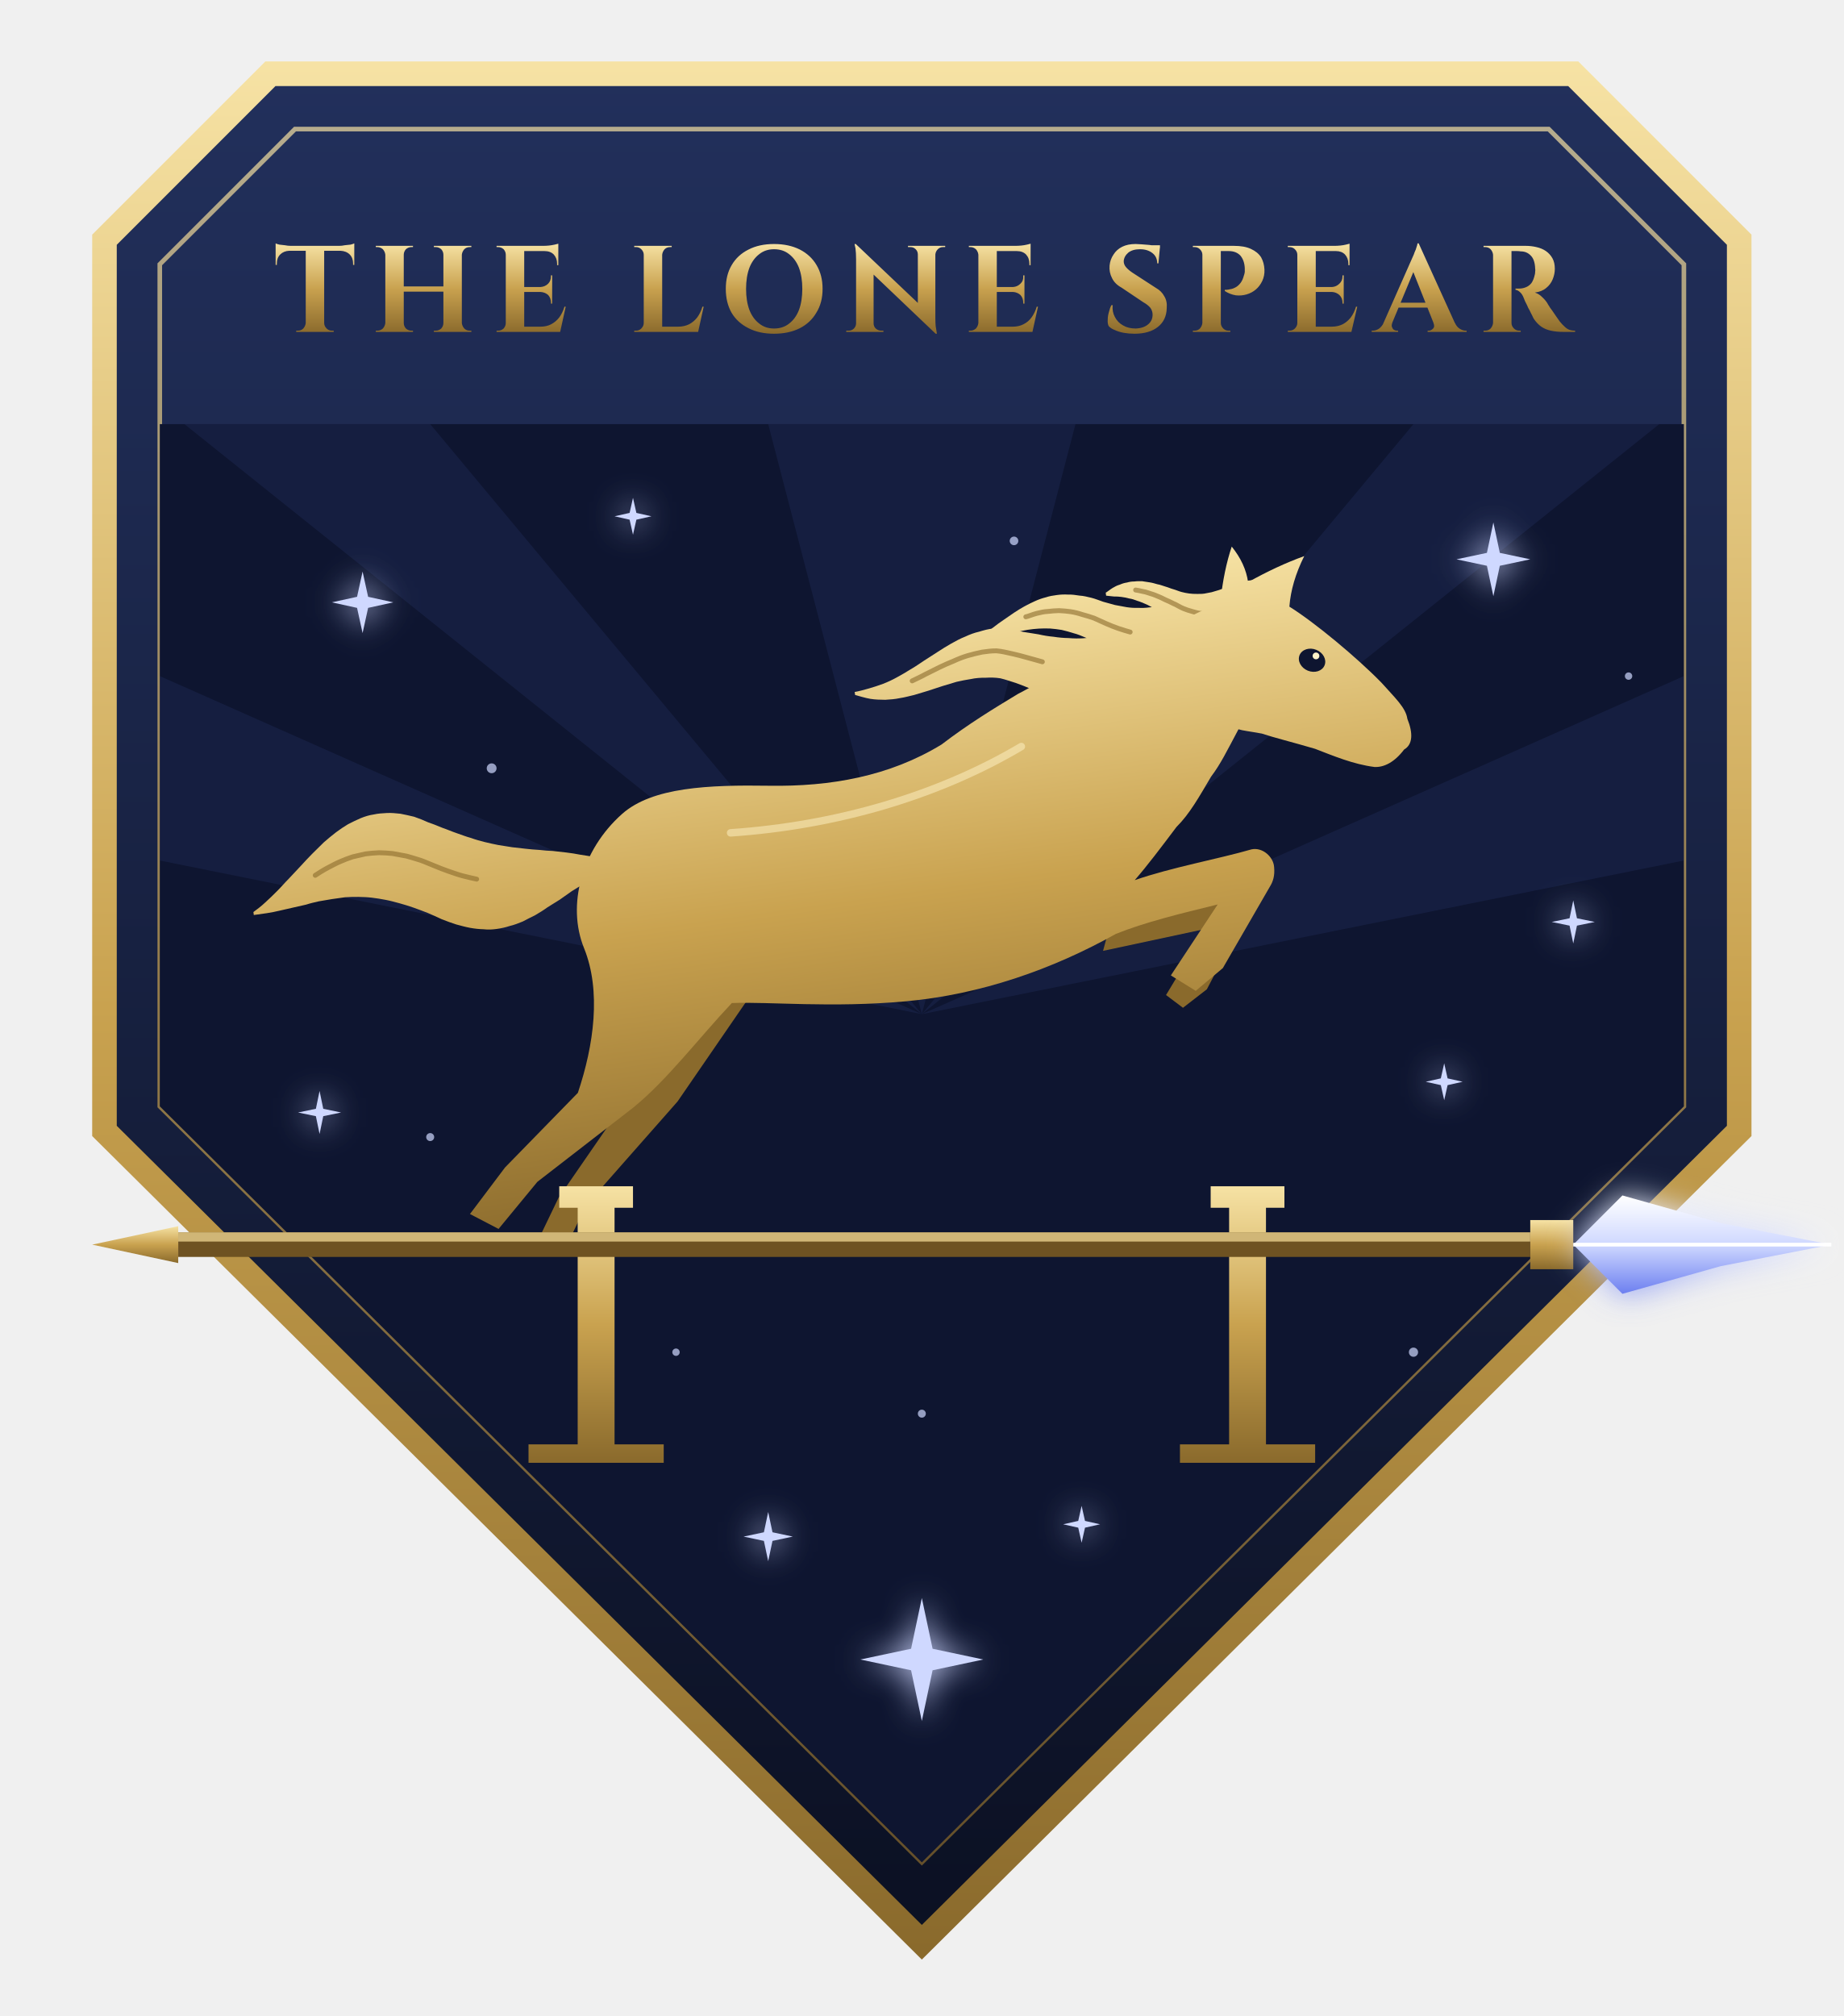
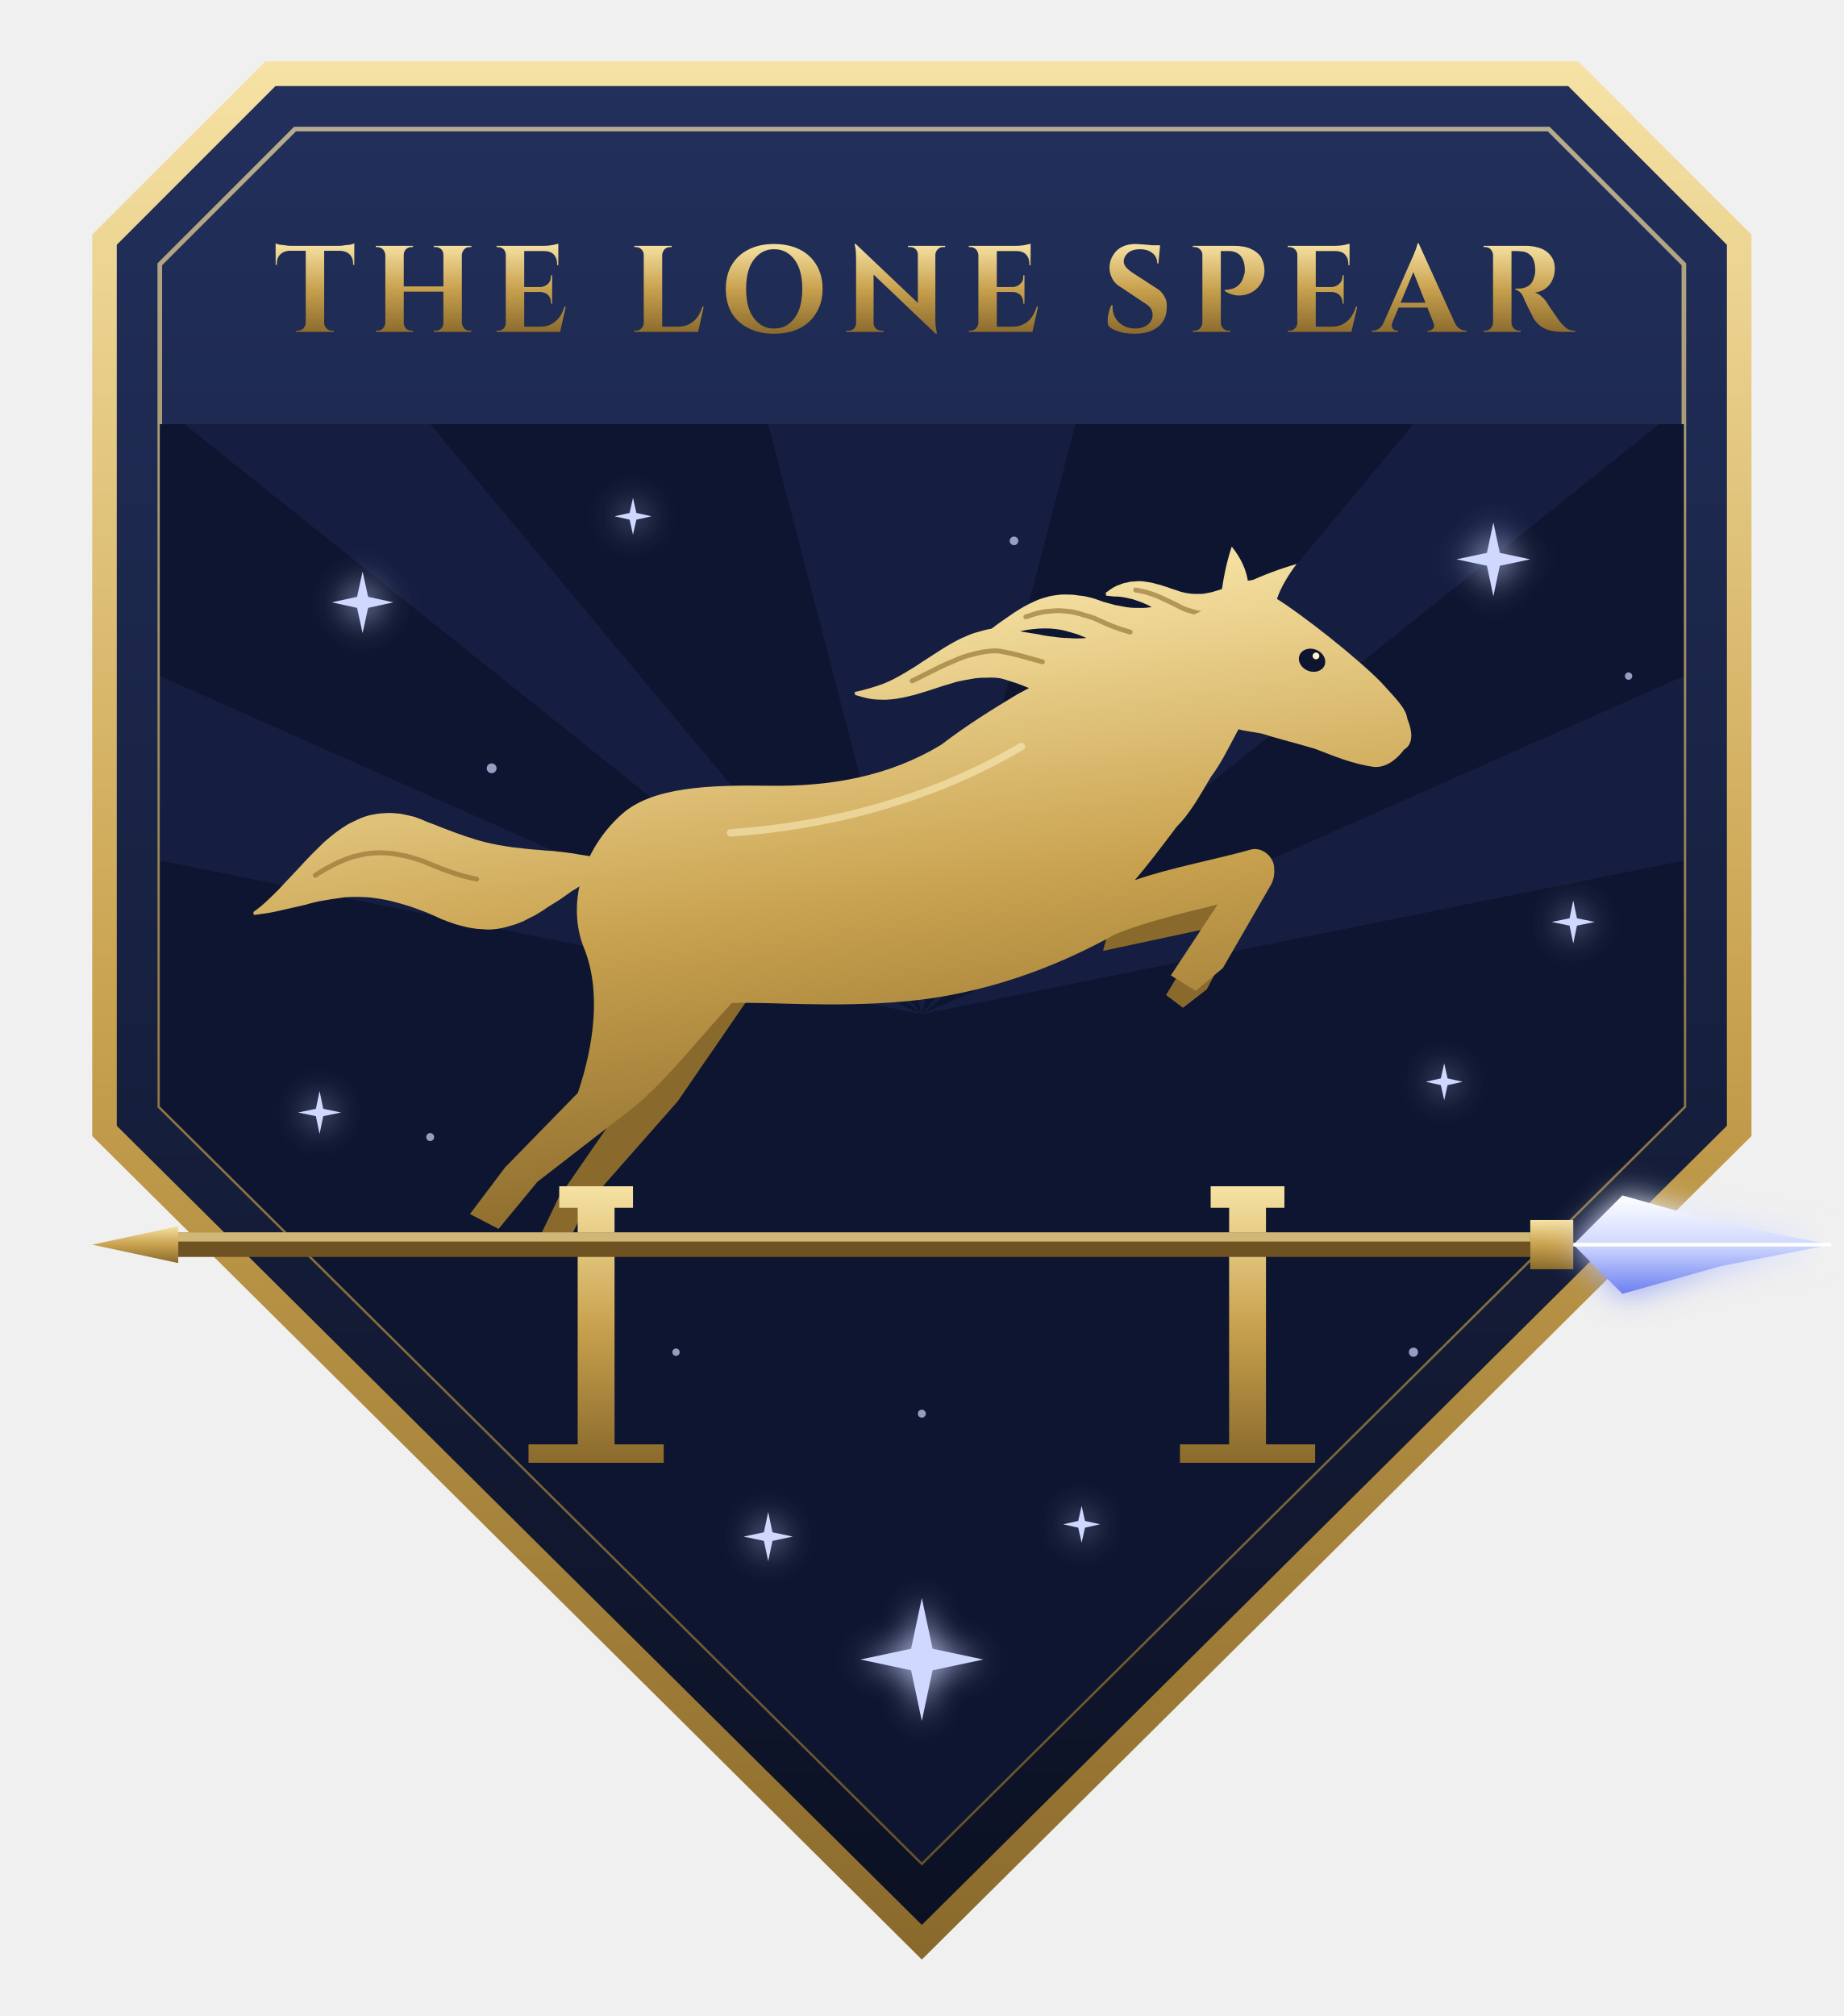
<svg xmlns="http://www.w3.org/2000/svg" viewBox="0 0 600 656" role="img" aria-labelledby="tls-title">
  <defs>
    <linearGradient id="tls-bg" x1="0" y1="0" x2="0" y2="1">
      <stop offset="0" stop-color="#22305c" />
      <stop offset="1" stop-color="#0b1022" />
    </linearGradient>
    <linearGradient id="tls-gold" x1="0" y1="0" x2="0" y2="1">
      <stop offset="0" stop-color="#f6e2a4" />
      <stop offset="0.5" stop-color="#c9a24f" />
      <stop offset="1" stop-color="#8a6a2c" />
    </linearGradient>
    <linearGradient id="tls-gold-horse" gradientUnits="userSpaceOnUse" x1="0" y1="-80" x2="0" y2="80">
      <stop offset="0" stop-color="#f6e2a4" />
      <stop offset="0.5" stop-color="#c9a24f" />
      <stop offset="1" stop-color="#8a6a2c" />
    </linearGradient>
    <linearGradient id="tls-blade" x1="0" y1="0" x2="0" y2="1">
      <stop offset="0" stop-color="#ffffff" />
      <stop offset="0.5" stop-color="#cfd8ff" />
      <stop offset="1" stop-color="#6c7ff0" />
    </linearGradient>
    <filter id="tls-glow" x="-50%" y="-50%" width="200%" height="200%">
      <feGaussianBlur stdDeviation="5" result="b" />
      <feMerge>
        <feMergeNode in="b" />
        <feMergeNode in="SourceGraphic" />
      </feMerge>
    </filter>
    <clipPath id="tls-field">
      <path d="M52,138 L548,138 L548,360 L300,606 L52,360 Z" />
    </clipPath>
  </defs>
  <path d="M88,24 L512,24 L566,78 L566,368 L300,632 L34,368 L34,78 Z" fill="url(#tls-bg)" stroke="url(#tls-gold)" stroke-width="8" stroke-linejoin="miter" />
  <path d="M96,42 L504,42 L548,86 L548,360 L300,606 L52,360 L52,86 Z" fill="none" stroke="url(#tls-gold)" stroke-width="1.5" opacity="0.7" />
  <path d="M52,138 L548,138" stroke="url(#tls-gold)" stroke-width="5" />
  <path d="M52,130 L548,130" stroke="url(#tls-gold)" stroke-width="1.5" opacity="0.7" />
  <path d="M105.5 80.1V108.0H99.5V80.1ZM115.3 80.0V81.6H89.7V80.0ZM115.3 81.5V86.2L114.9 86.2V85.7Q114.9 83.9 113.8 82.8Q112.7 81.7 110.8 81.6V81.5ZM115.3 79.2V80.4L110.4 80.0Q111.3 80.0 112.2 79.8Q113.2 79.7 114.1 79.6Q114.9 79.4 115.3 79.2ZM99.6 105.1V108.0H96.4V107.6Q96.4 107.6 96.7 107.6Q96.9 107.6 96.9 107.6Q98.0 107.6 98.7 106.9Q99.4 106.1 99.5 105.1ZM105.4 105.1H105.5Q105.5 106.1 106.3 106.9Q107.0 107.6 108.0 107.6Q108.0 107.6 108.3 107.6Q108.6 107.6 108.6 107.6V108.0H105.4ZM94.1 81.5V81.6Q92.3 81.7 91.2 82.8Q90.1 83.9 90.1 85.7V86.2L89.7 86.2V81.5ZM89.7 79.2Q90.1 79.4 90.9 79.6Q91.7 79.7 92.7 79.8Q93.7 80.0 94.6 80.0L89.7 80.4Z M150.3 80.0V108.0H144.3V80.0ZM131.4 80.0V108.0H125.4V80.0ZM144.7 93.2V94.9H131.0V93.2ZM125.5 105.1V108.0H122.3V107.6Q122.3 107.6 122.5 107.6Q122.8 107.6 122.8 107.6Q123.8 107.6 124.6 106.9Q125.3 106.1 125.4 105.1ZM125.5 82.9H125.4Q125.3 81.9 124.6 81.1Q123.8 80.4 122.8 80.4Q122.8 80.4 122.5 80.4Q122.3 80.4 122.3 80.4V80.0H125.5ZM131.2 105.1H131.4Q131.4 106.1 132.1 106.9Q132.9 107.6 133.9 107.6Q133.9 107.6 134.2 107.6Q134.4 107.6 134.4 107.6V108.0H131.2ZM131.2 82.9V80.0H134.4V80.4Q134.4 80.4 134.2 80.4Q133.9 80.4 133.9 80.4Q132.9 80.4 132.1 81.1Q131.4 81.9 131.4 82.9ZM144.4 105.1V108.0H141.2V107.6Q141.3 107.6 141.5 107.6Q141.8 107.6 141.8 107.6Q142.8 107.6 143.6 106.9Q144.3 106.1 144.3 105.1ZM144.4 82.9H144.3Q144.3 81.9 143.6 81.1Q142.8 80.4 141.8 80.4Q141.8 80.4 141.5 80.4Q141.3 80.4 141.2 80.4V80.0H144.4ZM150.2 105.1H150.3Q150.4 106.1 151.1 106.9Q151.8 107.6 152.9 107.6Q152.9 107.6 153.1 107.6Q153.4 107.6 153.4 107.6V108.0H150.2ZM150.2 82.9V80.0H153.4V80.4Q153.4 80.4 153.1 80.4Q152.9 80.4 152.9 80.4Q151.8 80.4 151.1 81.1Q150.4 81.9 150.3 82.9Z M170.6 80.0V108.0H164.6V80.0ZM181.2 106.3 182.2 108.0H170.5V106.3ZM179.7 93.4V95.0H170.5V93.4ZM181.7 80.0V81.7H170.5V80.0ZM184.1 99.8 182.3 108.0H174.4L175.9 106.3Q177.9 106.3 179.4 105.5Q180.9 104.7 182.0 103.3Q183.1 101.8 183.7 99.8ZM179.7 95.0V98.8H179.3V98.5Q179.3 97.0 178.4 96.0Q177.4 95.1 175.9 95.0V95.0ZM179.7 89.6V93.4H175.9V93.4Q177.4 93.3 178.4 92.3Q179.3 91.4 179.3 89.9V89.6ZM181.7 81.6V86.3H181.3V85.8Q181.3 84.0 180.2 82.8Q179.1 81.7 177.2 81.7V81.6ZM181.7 79.3V80.4L176.8 80.0Q177.7 80.0 178.7 79.9Q179.6 79.8 180.5 79.6Q181.3 79.4 181.7 79.3ZM164.8 105.1V108.0H161.6V107.6Q161.6 107.6 161.8 107.6Q162.1 107.6 162.1 107.6Q163.1 107.6 163.9 106.9Q164.6 106.1 164.6 105.1ZM164.8 82.9H164.6Q164.6 81.9 163.9 81.1Q163.1 80.4 162.1 80.4Q162.1 80.4 161.8 80.4Q161.6 80.4 161.6 80.4L161.6 80.0H164.8Z M215.5 80.0V108.0H209.5V80.0ZM226.1 106.3 227.0 108.0H215.4V106.3ZM229.0 99.8 227.2 108.0H219.3L220.7 106.3Q222.7 106.3 224.3 105.5Q225.8 104.7 226.9 103.3Q228.0 101.8 228.6 99.8ZM209.6 105.1V108.0H206.4V107.6Q206.4 107.6 206.7 107.6Q207.0 107.6 207.0 107.6Q208.0 107.6 208.7 106.9Q209.5 106.1 209.5 105.1ZM209.6 82.9H209.5Q209.5 81.9 208.7 81.1Q208.0 80.4 207.0 80.4Q207.0 80.4 206.7 80.4Q206.4 80.4 206.4 80.4V80.0H209.6ZM215.4 82.9V80.0H218.6V80.4Q218.6 80.4 218.3 80.4Q218.1 80.4 218.1 80.4Q217.0 80.4 216.3 81.1Q215.6 81.9 215.5 82.9Z M251.9 79.4Q256.7 79.4 260.3 81.2Q263.8 83.0 265.7 86.2Q267.7 89.5 267.7 94.0Q267.7 98.5 265.7 101.7Q263.8 105.0 260.3 106.8Q256.7 108.6 251.9 108.6Q247.1 108.6 243.6 106.8Q240.0 105.0 238.1 101.8Q236.2 98.5 236.2 94.0Q236.2 89.5 238.1 86.3Q240.0 83.0 243.6 81.2Q247.1 79.4 251.9 79.4ZM251.9 106.9Q254.8 106.9 256.8 105.3Q258.9 103.7 260.0 100.9Q261.1 98.0 261.1 94.0Q261.1 90.0 260.0 87.1Q258.9 84.3 256.8 82.7Q254.8 81.1 251.9 81.1Q249.1 81.1 247.1 82.7Q245.0 84.3 243.9 87.1Q242.8 90.0 242.8 94.0Q242.8 98.0 243.9 100.9Q245.0 103.7 247.1 105.3Q249.1 106.9 251.9 106.9Z M278.5 79.4 304.1 103.7 304.5 108.6 279.0 84.3ZM278.7 105.2V108.0H275.4V107.6Q275.4 107.6 275.8 107.6Q276.1 107.6 276.2 107.6Q277.2 107.6 277.9 106.9Q278.6 106.2 278.6 105.2ZM284.3 105.2Q284.3 106.2 285.0 106.9Q285.8 107.6 286.8 107.6Q286.8 107.6 287.2 107.6Q287.5 107.6 287.5 107.6V108.0H284.2V105.2ZM278.5 79.4 284.3 85.5 284.3 108.0H278.6V84.4Q278.6 82.2 278.4 80.8Q278.1 79.4 278.1 79.4ZM304.4 80.0V103.4Q304.4 104.9 304.5 106.1Q304.7 107.3 304.8 107.9Q304.9 108.6 304.9 108.6H304.5L298.7 102.1V80.0ZM307.6 80.0V80.4Q307.6 80.4 307.3 80.4Q306.9 80.4 306.9 80.4Q305.9 80.4 305.2 81.1Q304.5 81.8 304.4 82.8H304.3V80.0ZM295.5 80.0H298.8V82.8H298.7Q298.7 81.8 298.0 81.1Q297.3 80.4 296.3 80.4Q296.3 80.4 295.9 80.4Q295.5 80.4 295.5 80.4Z M324.4 80.0V108.0H318.4V80.0ZM334.9 106.3 335.9 108.0H324.2V106.3ZM333.4 93.4V95.0H324.2V93.4ZM335.4 80.0V81.7H324.2V80.0ZM337.8 99.8 336.0 108.0H328.1L329.6 106.3Q331.6 106.3 333.1 105.5Q334.7 104.7 335.7 103.3Q336.8 101.8 337.4 99.8ZM333.4 95.0V98.8H333.0V98.5Q333.0 97.0 332.1 96.0Q331.1 95.1 329.7 95.0V95.0ZM333.4 89.6V93.4H329.7V93.4Q331.1 93.3 332.1 92.3Q333.1 91.4 333.0 89.9V89.6ZM335.4 81.6V86.3H335.0V85.8Q335.0 84.0 333.9 82.8Q332.8 81.7 330.9 81.7V81.6ZM335.4 79.3V80.4L330.5 80.0Q331.4 80.0 332.4 79.9Q333.4 79.8 334.2 79.6Q335.0 79.4 335.4 79.3ZM318.5 105.1V108.0H315.3V107.6Q315.3 107.6 315.5 107.6Q315.8 107.6 315.8 107.6Q316.8 107.6 317.6 106.9Q318.3 106.1 318.4 105.1ZM318.5 82.9H318.4Q318.3 81.9 317.6 81.1Q316.8 80.4 315.8 80.4Q315.8 80.4 315.5 80.4Q315.3 80.4 315.3 80.4L315.3 80.0H318.5Z M369.6 79.4Q370.3 79.4 371.5 79.5Q372.7 79.6 374.0 79.7Q375.2 79.9 376.2 80.0Q377.1 80.2 377.5 80.3L377.0 85.7H376.6Q376.6 83.6 375.1 82.4Q373.5 81.1 371.0 81.1Q368.6 81.1 367.2 82.2Q365.8 83.4 365.7 85.0Q365.7 86.1 366.5 87.0Q367.3 87.9 368.5 88.7L376.2 93.7Q378.0 94.7 378.9 96.4Q379.9 98.0 379.7 100.3Q379.6 104.2 376.8 106.4Q374.0 108.6 369.2 108.6Q367.4 108.6 365.7 108.3Q364.1 108.0 362.8 107.4Q361.5 106.9 360.8 106.1Q360.4 105.3 360.5 104.0Q360.5 102.8 360.9 101.5Q361.2 100.2 361.7 99.3H362.1Q361.9 101.4 362.8 103.1Q363.7 104.9 365.5 105.9Q367.2 106.9 369.6 106.9Q372.2 106.8 373.7 105.5Q375.1 104.3 375.1 102.4Q375.1 101.2 374.4 100.2Q373.6 99.2 372.0 98.3L365.0 93.6Q362.8 92.4 361.9 90.5Q360.9 88.6 361.1 86.4Q361.3 84.4 362.4 82.8Q363.4 81.2 365.2 80.3Q367.0 79.4 369.6 79.4ZM377.5 79.8 377.5 80.7H372.7V79.8Z M396.8 80.0H401.5Q405.0 80.0 407.1 81.0Q409.3 82.0 410.4 83.7Q411.4 85.5 411.5 87.7Q411.6 89.7 410.8 91.4Q410.0 93.1 408.7 94.2Q407.4 95.3 405.7 95.8Q404.0 96.3 402.2 96.1Q400.3 95.8 398.6 94.7V94.3Q398.6 94.3 399.1 94.3Q399.6 94.3 400.4 94.1Q401.2 94.0 402.1 93.5Q402.9 93.1 403.7 92.1Q404.4 91.2 404.8 89.7Q405.0 89.2 405.1 88.5Q405.1 87.9 405.1 87.3Q405.0 84.8 403.7 83.2Q402.3 81.7 399.9 81.7H397.2Q397.2 81.7 397.1 81.3Q397.0 80.8 396.9 80.4Q396.8 80.0 396.8 80.0ZM397.3 80.0V108.0H391.3V80.0ZM391.4 105.1V108.0H388.2V107.6Q388.2 107.6 388.5 107.6Q388.7 107.6 388.7 107.6Q389.8 107.6 390.5 106.9Q391.2 106.1 391.3 105.1ZM391.4 82.9H391.3Q391.3 81.9 390.5 81.1Q389.8 80.4 388.7 80.4Q388.7 80.4 388.5 80.4Q388.3 80.4 388.2 80.4L388.2 80.0H391.4ZM397.2 105.1H397.3Q397.3 106.1 398.1 106.9Q398.8 107.6 399.8 107.6Q399.9 107.6 400.1 107.6Q400.3 107.6 400.4 107.6V108.0H397.2Z M428.2 80.0V108.0H422.2V80.0ZM438.7 106.3 439.7 108.0H428.1V106.3ZM437.3 93.4V95.0H428.1V93.4ZM439.2 80.0V81.7H428.1V80.0ZM441.7 99.8 439.8 108.0H432.0L433.4 106.3Q435.4 106.3 437.0 105.5Q438.5 104.7 439.6 103.3Q440.7 101.8 441.3 99.8ZM437.3 95.0V98.8H436.9V98.5Q436.9 97.0 435.9 96.0Q434.9 95.1 433.5 95.0V95.0ZM437.3 89.6V93.4H433.5V93.4Q434.9 93.3 435.9 92.3Q436.9 91.4 436.9 89.9V89.6ZM439.2 81.6V86.3H438.8V85.8Q438.8 84.0 437.7 82.8Q436.6 81.7 434.8 81.7V81.6ZM439.2 79.3V80.4L434.4 80.0Q435.2 80.0 436.2 79.9Q437.2 79.8 438.0 79.6Q438.9 79.4 439.2 79.3ZM422.3 105.1V108.0H419.1V107.6Q419.1 107.6 419.4 107.6Q419.6 107.6 419.6 107.6Q420.7 107.6 421.4 106.9Q422.2 106.1 422.2 105.1ZM422.3 82.9H422.2Q422.2 81.9 421.4 81.1Q420.7 80.4 419.6 80.4Q419.6 80.4 419.4 80.4Q419.1 80.4 419.1 80.4L419.1 80.0H422.3Z M461.7 79.2 474.7 107.8H467.6L459.3 86.9ZM453.1 105.1Q452.8 105.9 453.0 106.4Q453.2 107.0 453.6 107.3Q454.1 107.6 454.6 107.6H455.0V108.0H446.4V107.6Q446.4 107.6 446.6 107.6Q446.8 107.6 446.8 107.6Q447.7 107.6 448.7 107.0Q449.6 106.4 450.3 105.1ZM461.7 79.2 461.8 84.1 451.9 107.9H449.0L459.4 84.4Q459.5 84.2 459.8 83.5Q460.1 82.9 460.4 82.0Q460.8 81.2 461.0 80.4Q461.3 79.6 461.3 79.2ZM465.9 98.5V100.1H454.1V98.5ZM466.5 105.1H473.5Q474.1 106.4 475.1 107.0Q476.1 107.6 477.0 107.6Q477.0 107.6 477.2 107.6Q477.3 107.6 477.3 107.6V108.0H464.6V107.6H465.0Q465.7 107.6 466.4 106.9Q467.0 106.3 466.5 105.1Z M491.4 80.0H496.5Q498.3 80.0 500.0 80.4Q501.8 80.8 503.1 81.7Q504.4 82.6 505.2 84.0Q506.0 85.4 506.0 87.5Q506.0 89.2 505.3 90.9Q504.6 92.6 503.2 93.7Q501.8 94.9 499.5 95.2Q500.8 95.6 501.8 96.6Q502.9 97.6 503.6 98.7Q503.6 98.8 504.0 99.4Q504.4 100.1 505.1 101.0Q505.7 101.9 506.4 102.9Q507.0 103.8 507.6 104.6Q508.5 105.7 509.2 106.3Q509.9 107.0 510.7 107.3Q511.5 107.6 512.6 107.6V108.0H508.7Q506.5 108.0 504.7 107.6Q502.9 107.2 501.6 106.3Q500.3 105.4 499.2 103.8Q498.9 103.3 498.6 102.6Q498.2 101.9 497.8 101.0Q497.3 100.2 497.0 99.4Q496.6 98.6 496.3 98.0Q496.1 97.4 495.9 97.0Q495.4 95.7 494.7 95.1Q494.0 94.4 493.2 94.3V93.9Q493.3 93.9 493.7 93.9Q494.0 93.9 494.4 93.9Q495.5 93.9 496.5 93.5Q497.6 93.1 498.4 92.1Q499.1 91.1 499.5 89.3Q499.6 88.9 499.6 88.4Q499.7 88.0 499.6 87.4Q499.5 84.5 498.2 83.2Q496.9 81.8 494.9 81.8Q494.4 81.7 493.7 81.7Q493.0 81.7 492.5 81.7Q492.0 81.7 491.8 81.7Q491.8 81.7 491.7 81.3Q491.6 80.9 491.5 80.4Q491.4 80.0 491.4 80.0ZM491.9 80.0V108.0H485.9V80.0ZM486.0 105.1V108.0H482.8V107.6Q482.8 107.6 483.1 107.6Q483.3 107.6 483.3 107.6Q484.4 107.6 485.1 106.9Q485.8 106.1 485.9 105.1ZM486.0 82.9H485.9Q485.8 81.9 485.1 81.1Q484.4 80.4 483.3 80.4Q483.3 80.4 483.1 80.4Q482.8 80.4 482.8 80.4V80.0H486.0ZM491.8 105.1H491.9Q491.9 106.1 492.7 106.9Q493.4 107.6 494.5 107.6Q494.5 107.6 494.7 107.6Q494.9 107.6 494.9 107.6V108.0H491.8Z" fill="url(#tls-gold)" />
  <g clip-path="url(#tls-field)">
    <path d="M52,138 L548,138 L548,360 L300,606 L52,360 Z" fill="#0e1530" />
    <path d="M300,330 L60,138 L140,138 Z M300,330 L250,138 L350,138 Z M300,330 L460,138 L540,138 Z M300,330 L548,220 L548,280 Z M300,330 L52,220 L52,280 Z" fill="#3a4f9a" opacity="0.16" />
    <g transform="translate(290,292) rotate(-8) scale(1.22)">
      <path fill="#8a6a2c" d="M60,8 L90,8 L95,15 L80,36 L73,40 L69,36 L82,20 L54,22 Z M-42,22 L-64,46 L-92,70 L-100,82 L-107,79 L-99,67 L-76,42 L-60,18 Z" />
      <path fill="url(#tls-gold-horse)" d="M108.0,-70.4 C107.7,-70.4 106.7,-70.4 106.0,-70.4 C105.3,-70.3 104.7,-70.3 104.0,-70.2 C103.3,-70.1 102.7,-70.0 102.0,-69.8 C101.3,-69.7 100.7,-69.6 100.0,-69.4 C99.3,-69.3 98.7,-69.1 98.0,-69.0 C97.3,-68.9 96.7,-68.8 96.0,-68.7 C95.3,-68.7 94.7,-68.6 94.0,-68.6 C93.3,-68.6 92.7,-68.7 92.0,-68.8 C91.3,-68.9 90.7,-69.0 90.0,-69.2 C89.3,-69.4 88.7,-69.6 88.0,-69.9 C87.3,-70.2 86.7,-70.6 86.0,-70.9 C85.3,-71.2 84.7,-71.6 84.0,-71.9 C83.3,-72.2 82.7,-72.6 82.0,-72.8 C81.3,-73.1 80.7,-73.4 80.0,-73.6 C79.3,-73.8 78.7,-74.0 78.0,-74.2 C77.3,-74.3 76.7,-74.4 76.0,-74.4 C75.3,-74.5 74.7,-74.5 74.0,-74.4 C73.3,-74.4 72.7,-74.3 72.0,-74.1 C71.3,-74.0 70.7,-73.8 70.0,-73.5 C69.3,-73.2 68.3,-72.6 68.0,-72.5 L68.0,-71.7 C68.3,-71.6 69.3,-71.4 70.0,-71.2 C70.7,-71.1 71.3,-71.0 72.0,-70.8 C72.7,-70.6 73.3,-70.4 74.0,-70.1 C74.7,-69.9 75.3,-69.6 76.0,-69.2 C76.7,-68.9 77.3,-68.5 78.0,-68.1 C78.7,-67.7 79.3,-67.2 80.0,-66.7 C80.7,-66.2 81.3,-65.7 82.0,-65.1 C82.7,-64.6 83.3,-64.0 84.0,-63.4 C84.7,-62.9 85.3,-62.3 86.0,-61.7 C86.7,-61.1 87.3,-60.5 88.0,-59.9 C88.7,-59.4 89.3,-58.9 90.0,-58.5 C90.7,-58.0 91.3,-57.7 92.0,-57.3 C92.7,-57.0 93.3,-56.7 94.0,-56.5 C94.7,-56.2 95.3,-56.1 96.0,-55.9 C96.7,-55.7 97.3,-55.6 98.0,-55.5 C98.7,-55.4 99.3,-55.3 100.0,-55.2 C100.7,-55.2 101.3,-55.1 102.0,-55.0 C102.7,-54.9 103.3,-54.8 104.0,-54.7 C104.7,-54.5 105.3,-54.4 106.0,-54.2 C106.7,-54.0 107.7,-53.7 108.0,-53.6 Z" />
      <path fill="url(#tls-gold-horse)" d="M94.0,-68.4 C93.5,-68.4 92.0,-68.3 91.0,-68.1 C90.0,-68.0 89.0,-67.9 88.0,-67.7 C87.0,-67.6 86.0,-67.4 85.0,-67.3 C84.0,-67.2 83.0,-67.1 82.0,-67.0 C81.0,-67.0 80.0,-66.9 79.0,-67.0 C78.0,-67.0 77.0,-67.1 76.0,-67.3 C75.0,-67.4 74.0,-67.6 73.0,-67.9 C72.0,-68.2 71.0,-68.6 70.0,-68.9 C69.0,-69.3 68.0,-69.8 67.0,-70.2 C66.0,-70.7 65.0,-71.3 64.0,-71.7 C63.0,-72.1 62.0,-72.5 61.0,-72.7 C60.0,-73.0 59.0,-73.3 58.0,-73.4 C57.0,-73.6 56.0,-73.7 55.0,-73.7 C54.0,-73.7 53.0,-73.7 52.0,-73.5 C51.0,-73.4 50.0,-73.2 49.0,-72.9 C48.0,-72.6 47.0,-72.3 46.0,-71.9 C45.0,-71.5 44.0,-71.1 43.0,-70.6 C42.0,-70.1 41.0,-69.6 40.0,-69.1 C39.0,-68.6 38.0,-68.1 37.0,-67.5 C36.0,-67.0 34.5,-66.1 34.0,-65.9 L34.0,-65.1 C34.5,-65.0 36.0,-64.9 37.0,-64.9 C38.0,-64.9 39.0,-65.1 40.0,-65.1 C41.0,-65.2 42.0,-65.3 43.0,-65.4 C44.0,-65.5 45.0,-65.6 46.0,-65.6 C47.0,-65.6 48.0,-65.6 49.0,-65.5 C50.0,-65.4 51.0,-65.3 52.0,-65.1 C53.0,-64.9 54.0,-64.6 55.0,-64.3 C56.0,-63.9 57.0,-63.5 58.0,-63.0 C59.0,-62.6 60.0,-62.0 61.0,-61.4 C62.0,-60.8 63.0,-60.1 64.0,-59.4 C65.0,-58.7 66.0,-57.8 67.0,-57.0 C68.0,-56.3 69.0,-55.5 70.0,-54.9 C71.0,-54.2 72.0,-53.5 73.0,-53.0 C74.0,-52.4 75.0,-51.9 76.0,-51.4 C77.0,-51.0 78.0,-50.6 79.0,-50.3 C80.0,-50.0 81.0,-49.7 82.0,-49.5 C83.0,-49.3 84.0,-49.1 85.0,-49.0 C86.0,-48.8 87.0,-48.7 88.0,-48.6 C89.0,-48.4 90.0,-48.3 91.0,-48.1 C92.0,-48.0 93.5,-47.7 94.0,-47.6 Z" />
      <path fill="url(#tls-gold-horse)" d="M76.0,-62.4 C75.3,-62.3 73.4,-62.1 72.1,-61.9 C70.8,-61.8 69.5,-61.6 68.2,-61.5 C66.9,-61.3 65.6,-61.2 64.3,-61.2 C63.0,-61.2 61.7,-61.2 60.4,-61.3 C59.1,-61.4 57.8,-61.6 56.5,-61.9 C55.2,-62.1 53.9,-62.4 52.6,-62.8 C51.3,-63.1 50.0,-63.5 48.7,-64.0 C47.4,-64.4 46.1,-64.8 44.8,-65.2 C43.5,-65.7 42.2,-66.1 40.9,-66.4 C39.6,-66.7 38.3,-67.1 37.0,-67.2 C35.7,-67.3 34.4,-67.1 33.1,-66.9 C31.8,-66.8 30.5,-66.5 29.2,-66.1 C27.9,-65.8 26.6,-65.3 25.3,-64.8 C24.0,-64.3 22.7,-63.7 21.4,-63.1 C20.1,-62.5 18.8,-61.9 17.5,-61.3 C16.2,-60.7 14.9,-60.0 13.6,-59.5 C12.3,-58.9 11.0,-58.4 9.7,-57.9 C8.4,-57.4 7.1,-57.0 5.8,-56.7 C4.5,-56.4 3.2,-56.2 1.9,-56.0 C0.6,-55.8 -1.3,-55.6 -2.0,-55.6 L-2.0,-54.8 C-1.3,-54.5 0.6,-53.6 1.9,-53.2 C3.2,-52.8 4.5,-52.6 5.8,-52.4 C7.1,-52.3 8.4,-52.2 9.7,-52.3 C11.0,-52.3 12.3,-52.5 13.6,-52.6 C14.9,-52.8 16.2,-53.0 17.5,-53.2 C18.8,-53.4 20.1,-53.7 21.4,-53.9 C22.7,-54.1 24.0,-54.3 25.3,-54.5 C26.6,-54.6 27.9,-54.7 29.2,-54.7 C30.5,-54.8 31.8,-54.7 33.1,-54.5 C34.4,-54.4 35.7,-54.2 37.0,-53.8 C38.3,-53.3 39.6,-52.6 40.9,-52.0 C42.2,-51.3 43.5,-50.6 44.8,-49.8 C46.1,-49.1 47.4,-48.3 48.7,-47.6 C50.0,-46.8 51.3,-46.1 52.6,-45.4 C53.9,-44.8 55.2,-44.1 56.5,-43.6 C57.8,-43.0 59.1,-42.5 60.4,-42.1 C61.7,-41.7 63.0,-41.4 64.3,-41.1 C65.6,-40.8 66.9,-40.6 68.2,-40.4 C69.5,-40.3 70.8,-40.1 72.1,-40.0 C73.4,-39.9 75.3,-39.7 76.0,-39.6 Z" />
      <path fill="url(#tls-gold-horse)" d="M-77.0,-21.7 C-77.6,-21.9 -79.4,-22.5 -80.5,-22.8 C-81.7,-23.2 -82.9,-23.6 -84.1,-23.9 C-85.3,-24.2 -86.4,-24.5 -87.6,-24.8 C-88.8,-25.0 -90.0,-25.3 -91.2,-25.6 C-92.3,-25.8 -93.5,-26.1 -94.7,-26.4 C-95.9,-26.7 -97.1,-27.0 -98.2,-27.3 C-99.4,-27.7 -100.6,-28.0 -101.8,-28.4 C-102.9,-28.8 -104.1,-29.2 -105.3,-29.7 C-106.5,-30.2 -107.7,-30.7 -108.8,-31.3 C-110.0,-31.8 -111.2,-32.5 -112.4,-33.1 C-113.6,-33.7 -114.7,-34.4 -115.9,-35.0 C-117.1,-35.7 -118.3,-36.4 -119.5,-37.0 C-120.6,-37.7 -121.8,-38.4 -123.0,-39.0 C-124.2,-39.5 -125.4,-39.9 -126.5,-40.3 C-127.7,-40.6 -128.9,-40.9 -130.1,-41.0 C-131.3,-41.1 -132.4,-41.2 -133.6,-41.1 C-134.8,-41.1 -136.0,-40.9 -137.2,-40.6 C-138.3,-40.3 -139.5,-39.9 -140.7,-39.5 C-141.9,-39.0 -143.1,-38.4 -144.2,-37.8 C-145.4,-37.1 -146.6,-36.4 -147.8,-35.6 C-148.9,-34.8 -150.1,-33.9 -151.3,-33.0 C-152.5,-32.1 -153.7,-31.1 -154.8,-30.2 C-156.0,-29.2 -157.2,-28.3 -158.4,-27.3 C-159.6,-26.4 -160.7,-25.4 -161.9,-24.5 C-163.1,-23.6 -164.3,-22.7 -165.5,-21.9 C-166.6,-21.1 -168.4,-20.1 -169.0,-19.8 L-169.0,-19.0 C-168.4,-19.0 -166.6,-19.0 -165.5,-19.0 C-164.3,-19.0 -163.1,-19.1 -161.9,-19.2 C-160.7,-19.3 -159.6,-19.4 -158.4,-19.5 C-157.2,-19.6 -156.0,-19.7 -154.8,-19.8 C-153.7,-20.0 -152.5,-20.1 -151.3,-20.2 C-150.1,-20.2 -148.9,-20.3 -147.8,-20.3 C-146.6,-20.3 -145.4,-20.3 -144.2,-20.3 C-143.1,-20.2 -141.9,-20.1 -140.7,-19.9 C-139.5,-19.7 -138.3,-19.5 -137.2,-19.2 C-136.0,-18.9 -134.8,-18.5 -133.6,-18.1 C-132.4,-17.7 -131.3,-17.2 -130.1,-16.7 C-128.9,-16.2 -127.7,-15.6 -126.5,-15.0 C-125.4,-14.4 -124.2,-13.8 -123.0,-13.1 C-121.8,-12.4 -120.6,-11.6 -119.5,-10.9 C-118.3,-10.2 -117.1,-9.6 -115.9,-9.0 C-114.7,-8.5 -113.6,-8.0 -112.4,-7.6 C-111.2,-7.2 -110.0,-6.9 -108.8,-6.7 C-107.7,-6.4 -106.5,-6.3 -105.3,-6.3 C-104.1,-6.3 -102.9,-6.4 -101.8,-6.6 C-100.6,-6.7 -99.4,-7.0 -98.2,-7.3 C-97.1,-7.7 -95.9,-8.1 -94.7,-8.5 C-93.5,-9.0 -92.3,-9.5 -91.2,-10.1 C-90.0,-10.6 -88.8,-11.2 -87.6,-11.7 C-86.4,-12.3 -85.3,-12.9 -84.1,-13.5 C-82.9,-14.0 -81.7,-14.6 -80.5,-15.0 C-79.4,-15.5 -77.6,-16.1 -77.0,-16.3 Z" />
      <path d="M94.0,-63.2 C93.7,-63.2 92.7,-63.4 92.0,-63.6 C91.3,-63.8 90.7,-64.1 90.0,-64.4 C89.3,-64.7 88.7,-65.0 88.0,-65.4 C87.3,-65.8 86.7,-66.3 86.0,-66.8 C85.3,-67.2 84.7,-67.7 84.0,-68.1 C83.3,-68.5 82.7,-69.0 82.0,-69.4 C81.3,-69.8 80.7,-70.2 80.0,-70.5 C79.3,-70.8 78.7,-71.2 78.0,-71.4 C77.3,-71.7 76.3,-72.0 76.0,-72.1 M73.0,-61.2 C72.5,-61.4 71.0,-62.1 70.0,-62.6 C69.0,-63.1 68.0,-63.7 67.0,-64.3 C66.0,-64.9 65.0,-65.6 64.0,-66.2 C63.0,-66.7 62.0,-67.2 61.0,-67.6 C60.0,-68.1 59.0,-68.5 58.0,-68.8 C57.0,-69.1 56.0,-69.3 55.0,-69.5 C54.0,-69.6 53.0,-69.7 52.0,-69.7 C51.0,-69.8 50.0,-69.7 49.0,-69.6 C48.0,-69.5 46.5,-69.1 46.0,-69.1 M48.7,-56.6 C48.1,-56.9 46.1,-57.7 44.8,-58.3 C43.5,-58.9 42.2,-59.4 40.9,-59.9 C39.6,-60.4 38.3,-60.9 37.0,-61.2 C35.7,-61.4 34.4,-61.4 33.1,-61.4 C31.8,-61.3 30.5,-61.2 29.2,-61.0 C27.9,-60.8 26.6,-60.5 25.3,-60.1 C24.0,-59.8 22.7,-59.4 21.4,-59.0 C20.1,-58.6 18.8,-58.1 17.5,-57.7 C16.2,-57.2 14.2,-56.6 13.6,-56.4 M-108.8,-20.2 C-109.4,-20.4 -111.2,-21.1 -112.4,-21.6 C-113.6,-22.1 -114.7,-22.7 -115.9,-23.3 C-117.1,-23.9 -118.3,-24.6 -119.5,-25.3 C-120.6,-25.9 -121.8,-26.7 -123.0,-27.3 C-124.2,-27.9 -125.4,-28.4 -126.5,-28.9 C-127.7,-29.3 -128.9,-29.7 -130.1,-30.1 C-131.3,-30.4 -132.4,-30.6 -133.6,-30.8 C-134.8,-30.9 -136.0,-31.0 -137.2,-31.0 C-138.3,-30.9 -139.5,-30.8 -140.7,-30.7 C-141.9,-30.5 -143.1,-30.2 -144.2,-29.9 C-145.4,-29.6 -146.6,-29.1 -147.8,-28.7 C-148.9,-28.3 -150.7,-27.5 -151.3,-27.2" fill="none" stroke="#8a6a2c" stroke-width="1.3" stroke-linecap="round" opacity="0.6" />
-       <path fill="url(#tls-gold-horse)" d="M-68,-32 C-59,-38 -44,-36.5 -28,-34 C-12,-31.5 4,-32 19,-38.5 C27,-43 34,-46 41,-49 C49,-52 55,-54 63,-56 C71,-58 78,-60 85,-62 C90,-63 95,-65 98,-66 Q100,-74 103,-80 Q106,-75 106,-70 Q114.2,-73.2 121.8,-74.8 Q117.4,-68.4 116,-62 C122,-57 132,-46 137.5,-38.5 C140.5,-34 143,-31 143,-28 C144,-24 143.5,-21 141,-20 C138,-17 135,-16 132.5,-16.5 C127,-18 122,-21 117.5,-23.5 C112,-26 107,-28 104,-29.5 C101,-30.5 99,-31 98,-31.5 C94,-26 92,-23 89,-20 C85,-15 82,-11 78,-8 C73,-3 69,1 65,4.5 C75,2.5 88,2 97,0.7 C100,0.5 102.5,3.5 102.3,6.2 C102.2,8.5 101.5,10 100.4,11.3 L85,31 L77,36 L71,31 L86,14 C76,15 66,16 58,18 C40,25 20,29 0,28 C-20,27 -36,23 -46,22 C-56,30 -66,40 -76,46 L-104,62 L-116,73 L-123,68 L-112,57 L-90,40 C-84,28 -80,14 -83,2 C-86,-10 -80,-24 -68,-32 Z" />
+       <path fill="url(#tls-gold-horse)" d="M-68,-32 C-59,-38 -44,-36.5 -28,-34 C-12,-31.5 4,-32 19,-38.5 C27,-43 34,-46 41,-49 C49,-52 55,-54 63,-56 C71,-58 78,-60 85,-62 C90,-63 95,-65 98,-66 Q100,-74 103,-80 Q106,-75 106,-70 Q112.5,-72 119.5,-73 Q115,-68.5 113,-64.5 C119,-59.5 132,-46 137.5,-38.5 C140.5,-34 143,-31 143,-28 C144,-24 143.5,-21 141,-20 C138,-17 135,-16 132.5,-16.5 C127,-18 122,-21 117.5,-23.5 C112,-26 107,-28 104,-29.5 C101,-30.5 99,-31 98,-31.5 C94,-26 92,-23 89,-20 C85,-15 82,-11 78,-8 C73,-3 69,1 65,4.5 C75,2.5 88,2 97,0.7 C100,0.5 102.5,3.5 102.3,6.2 C102.2,8.5 101.5,10 100.4,11.3 L85,31 L77,36 L71,31 L86,14 C76,15 66,16 58,18 C40,25 20,29 0,28 C-20,27 -36,23 -46,22 C-56,30 -66,40 -76,46 L-104,62 L-116,73 L-123,68 L-112,57 L-90,40 C-84,28 -80,14 -83,2 C-86,-10 -80,-24 -68,-32 Z" />
      <ellipse cx="120" cy="-47" rx="3.6" ry="3" transform="rotate(30 120 -47)" fill="#0e1530" />
      <circle cx="121.2" cy="-48" r="0.9" fill="#fff3c8" />
      <path d="M-40,-23 C-12,-21 16,-25 40,-35" fill="none" stroke="#fff3c8" stroke-width="2" stroke-linecap="round" opacity="0.5" />
    </g>
    <path fill="url(#tls-gold)" d="M188,392 L200,392 L200,470 L188,470 Z M182,386 L206,386 L206,393 L182,393 Z M400,392 L412,392 L412,470 L400,470 Z M394,386 L418,386 L418,393 L394,393 Z M172,470 L216,470 L216,476 L172,476 Z M384,470 L428,470 L428,476 L384,476 Z" />
  </g>
  <g>
    <rect x="58" y="401" width="440" height="8" fill="#6e5222" />
    <rect x="58" y="401" width="440" height="3" fill="#e8cf8c" opacity="0.8" />
    <path d="M58,399 L30,405 L58,411 Z" fill="url(#tls-gold)" />
    <path d="M498,397 L512,397 L512,413 L498,413 Z" fill="url(#tls-gold)" />
    <g filter="url(#tls-glow)">
      <path d="M512,405 L528,389 L560,398 L596,405 L560,412 L528,421 Z" fill="url(#tls-blade)" />
      <path d="M512,405 H596" stroke="#ffffff" stroke-width="1.2" />
    </g>
  </g>
  <path d="M300.0,520.0 L303.5,536.5 L320.0,540.0 L303.5,543.5 L300.0,560.0 L296.5,543.5 L280.0,540.0 L296.5,536.5 Z" fill="#cfd8ff" filter="url(#tls-glow)" />
  <path d="M118.0,186.0 L119.8,194.2 L128.0,196.0 L119.8,197.8 L118.0,206.0 L116.2,197.8 L108.0,196.0 L116.2,194.2 Z M486.0,170.0 L488.1,179.9 L498.0,182.0 L488.1,184.1 L486.0,194.0 L483.9,184.1 L474.0,182.0 L483.9,179.9 Z M512.0,293.0 L513.2,298.8 L519.0,300.0 L513.2,301.2 L512.0,307.0 L510.8,301.2 L505.0,300.0 L510.8,298.8 Z M104.0,355.0 L105.2,360.8 L111.0,362.0 L105.2,363.2 L104.0,369.0 L102.8,363.2 L97.0,362.0 L102.8,360.8 Z M206.0,162.0 L207.1,166.9 L212.0,168.0 L207.1,169.1 L206.0,174.0 L204.9,169.1 L200.0,168.0 L204.9,166.9 Z M250.0,492.0 L251.4,498.6 L258.0,500.0 L251.4,501.4 L250.0,508.0 L248.6,501.4 L242.0,500.0 L248.6,498.6 Z M352.0,490.0 L353.1,494.9 L358.0,496.0 L353.1,497.1 L352.0,502.0 L350.9,497.1 L346.0,496.0 L350.9,494.9 Z M470.0,346.0 L471.1,350.9 L476.0,352.0 L471.1,353.1 L470.0,358.0 L468.9,353.1 L464.0,352.0 L468.9,350.9 Z" fill="#cfd8ff" filter="url(#tls-glow)" />
  <g fill="#cfd8ff" opacity="0.7">
    <circle cx="160" cy="250" r="1.6" />
    <circle cx="330" cy="176" r="1.4" />
    <circle cx="140" cy="370" r="1.3" />
    <circle cx="460" cy="440" r="1.5" />
    <circle cx="300" cy="460" r="1.3" />
    <circle cx="220" cy="440" r="1.2" />
    <circle cx="530" cy="220" r="1.2" />
  </g>
</svg>
